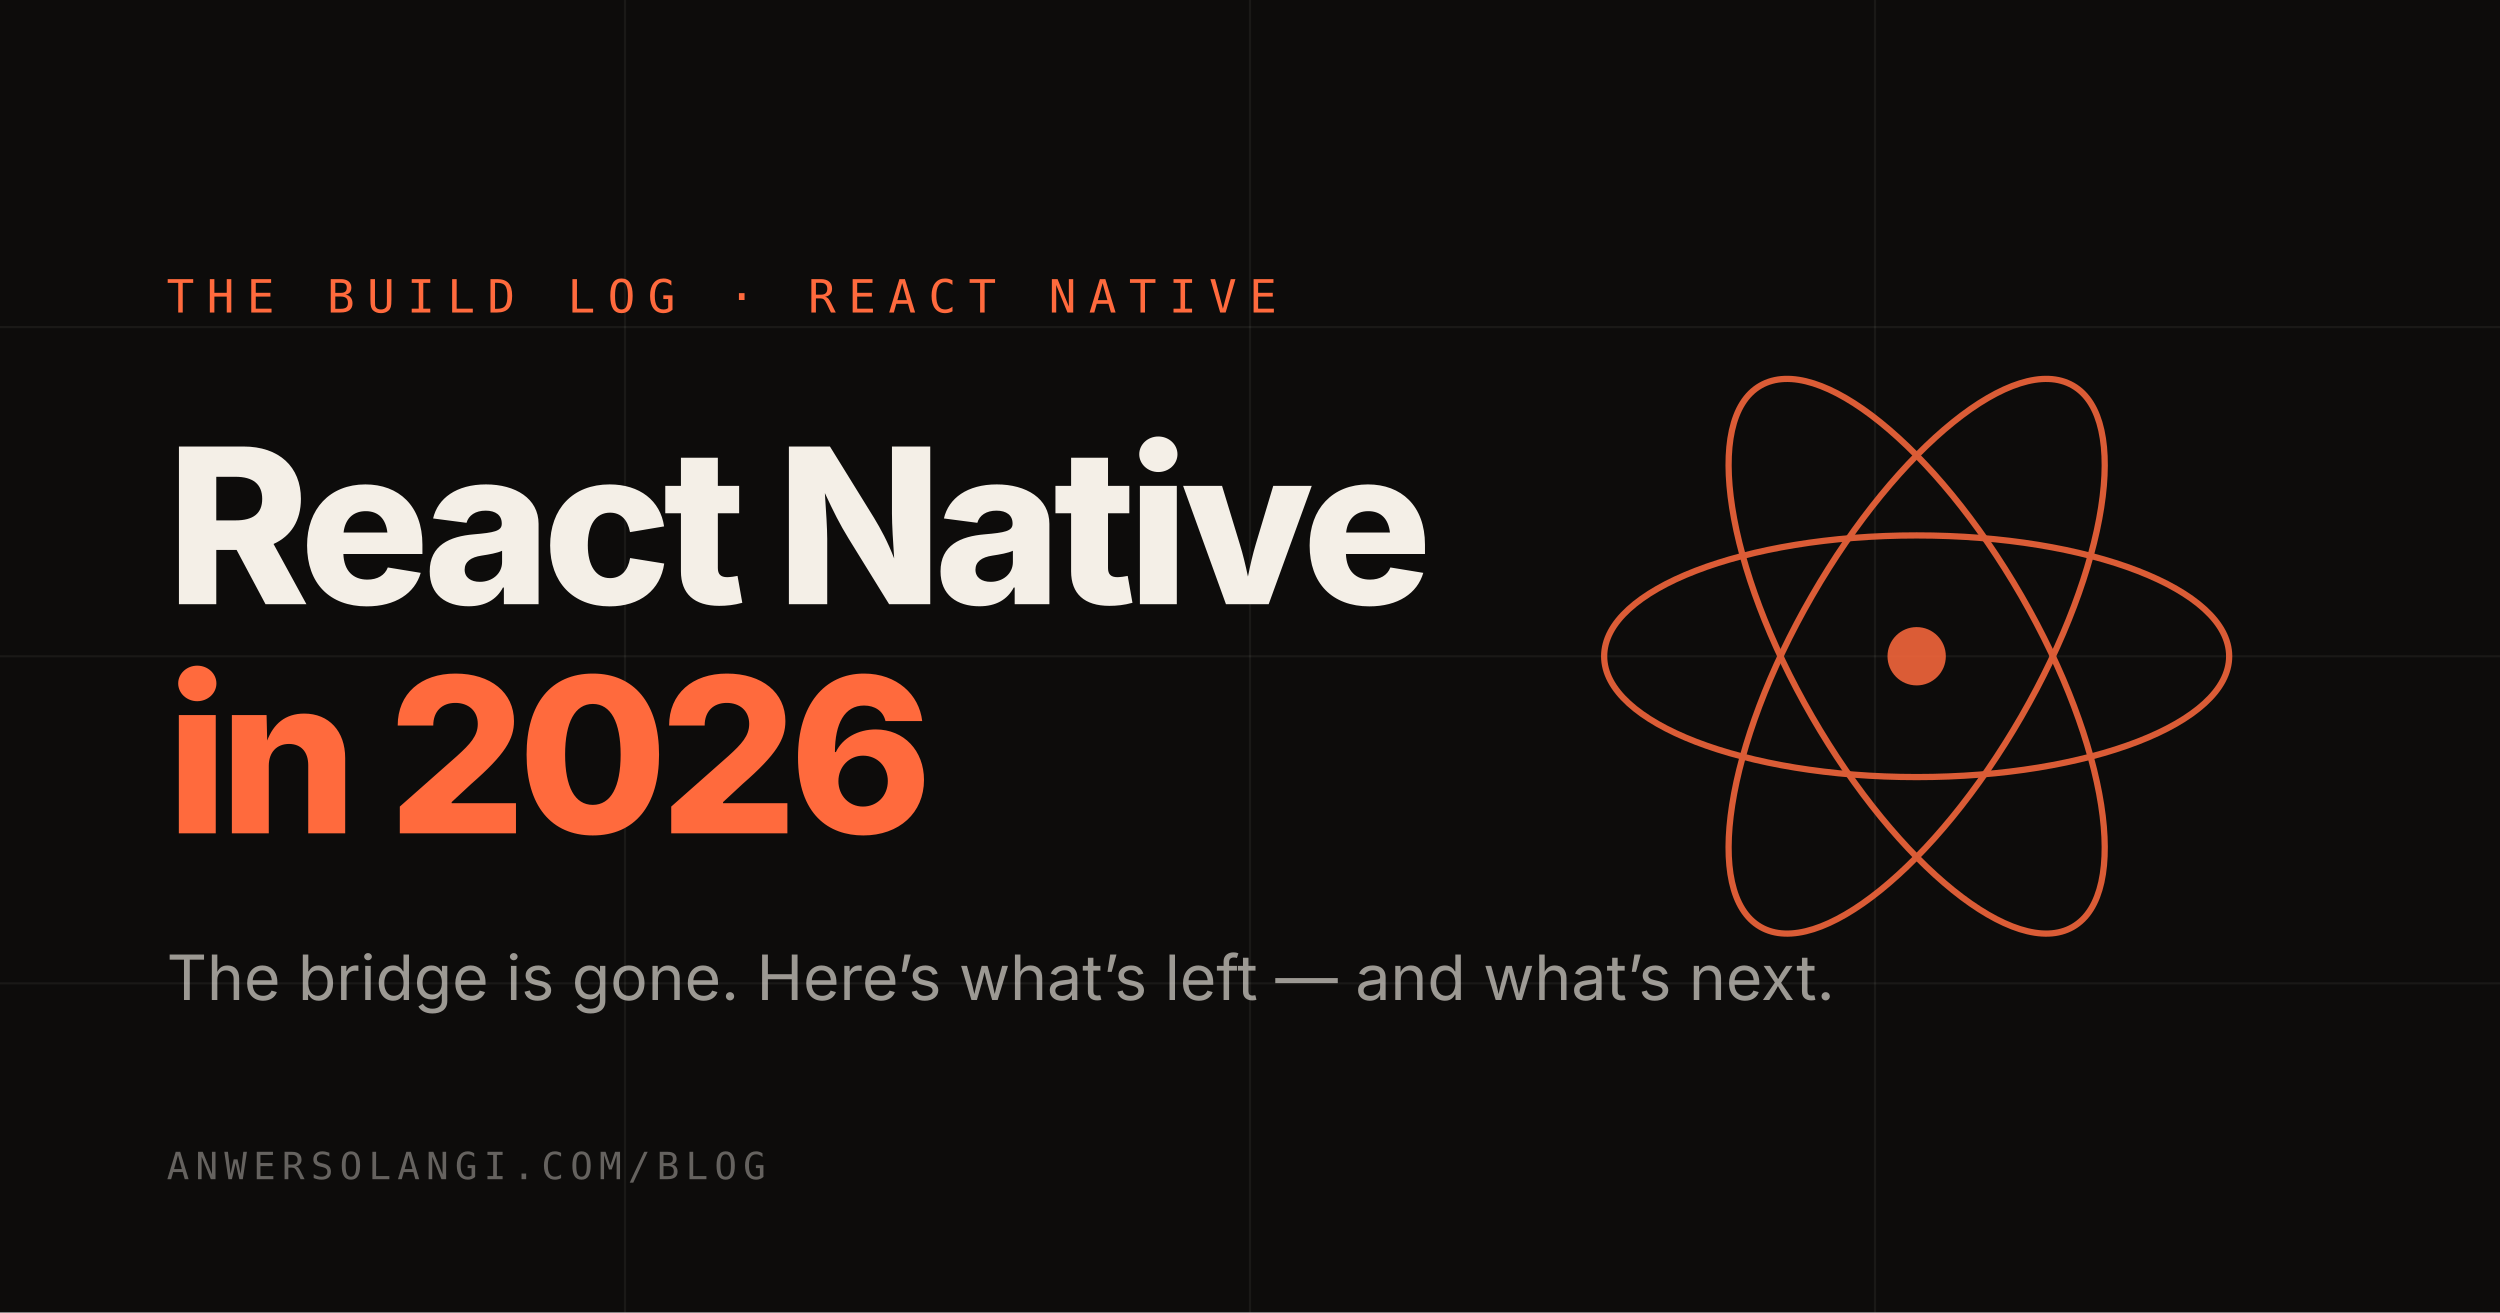
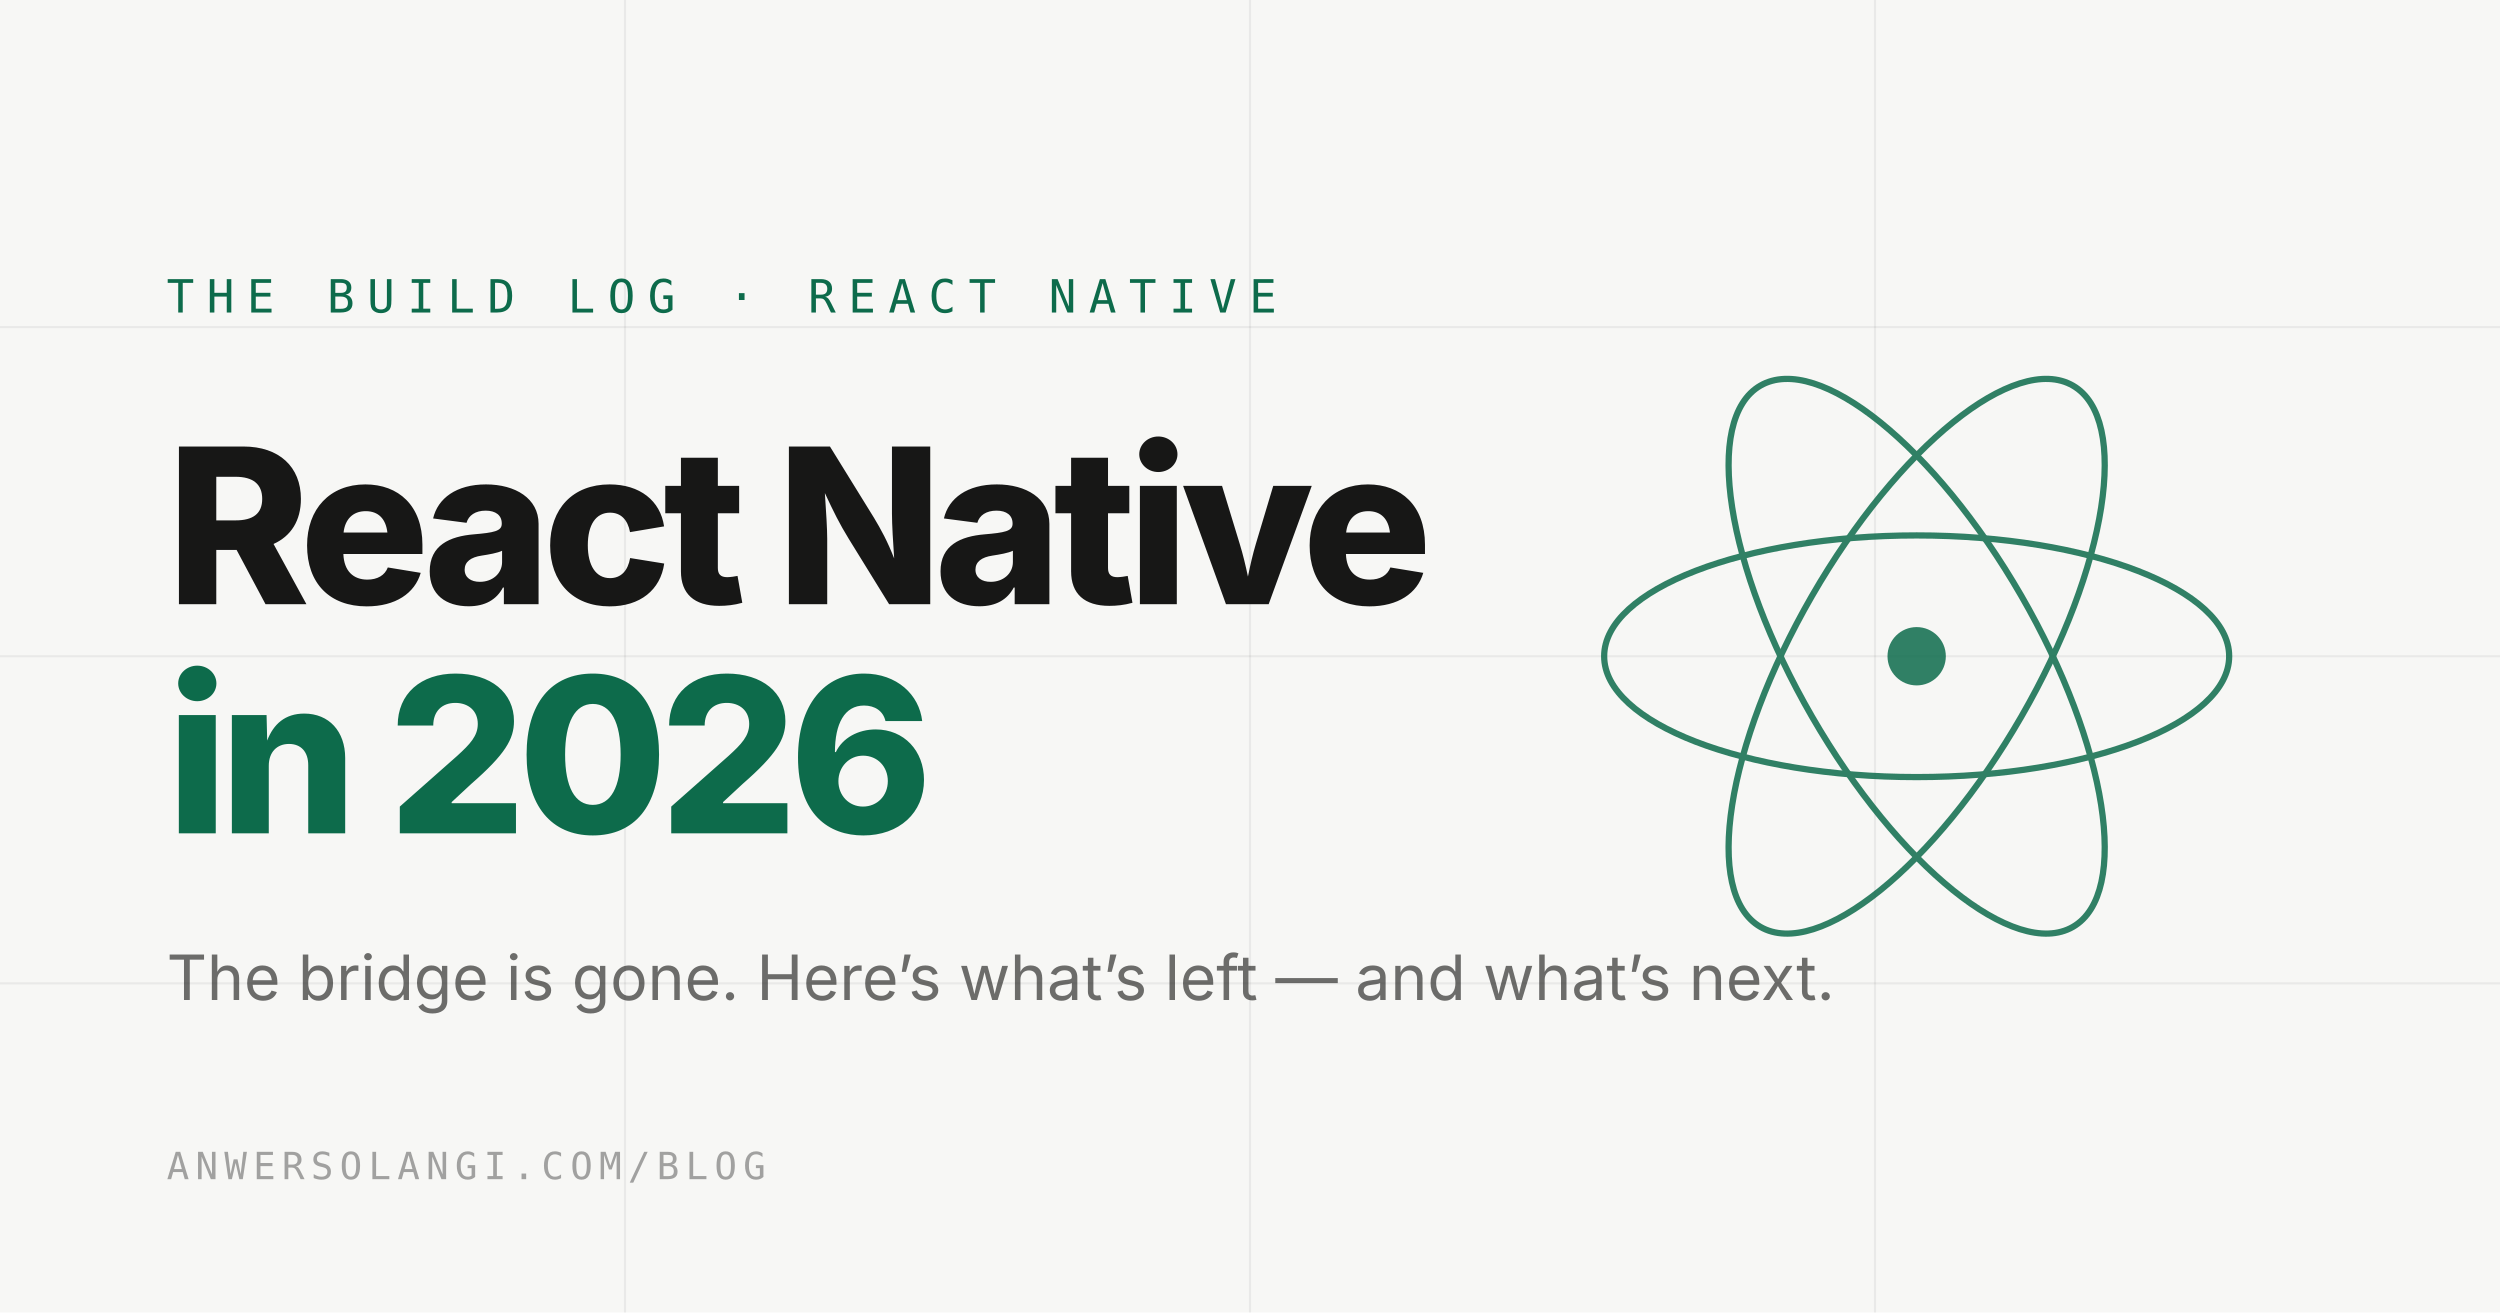
<svg xmlns="http://www.w3.org/2000/svg" width="1200" height="630" viewBox="0 0 1200 630" role="img" aria-label="React Native in 2026">
-   <rect width="1200" height="630" fill="#0d0c0b" />
-   <g stroke="rgba(244,239,231,0.06)" stroke-width="1">
+   <rect width="1200" height="630" fill="#f7f7f5" />
+   <g stroke="rgba(23,23,22,0.06)" stroke-width="1">
    <line x1="0" y1="157" x2="1200" y2="157" />
    <line x1="0" y1="315" x2="1200" y2="315" />
    <line x1="0" y1="472" x2="1200" y2="472" />
    <line x1="300" y1="0" x2="300" y2="630" />
    <line x1="600" y1="0" x2="600" y2="630" />
    <line x1="900" y1="0" x2="900" y2="630" />
  </g>
-   <g transform="translate(920,315)" fill="none" stroke="#ff6a3d" stroke-width="3" opacity="0.85">
+   <g transform="translate(920,315)" fill="none" stroke="#0d6b4b" stroke-width="3" opacity="0.85">
    <ellipse rx="150" ry="58" />
    <ellipse rx="150" ry="58" transform="rotate(60)" />
    <ellipse rx="150" ry="58" transform="rotate(120)" />
-     <circle r="14" fill="#ff6a3d" stroke="none" />
+     <circle r="14" fill="#0d6b4b" stroke="none" />
  </g>
-   <text x="80" y="150" font-family="ui-monospace,Menlo,monospace" font-size="22" letter-spacing="6" fill="#ff6a3d">THE BUILD LOG · REACT NATIVE</text>
-   <text x="80" y="290" font-family="system-ui,-apple-system,'Segoe UI',sans-serif" font-size="104" font-weight="800" letter-spacing="-4" fill="#f4efe7">React Native</text>
-   <text x="80" y="400" font-family="system-ui,-apple-system,'Segoe UI',sans-serif" font-size="104" font-weight="800" letter-spacing="-4" fill="#ff6a3d">in 2026</text>
-   <text x="80" y="480" font-family="system-ui,-apple-system,'Segoe UI',sans-serif" font-size="30" fill="rgba(244,239,231,0.62)">The bridge is gone. Here’s what’s left — and what’s next.</text>
-   <text x="80" y="566" font-family="ui-monospace,Menlo,monospace" font-size="18" letter-spacing="3" fill="rgba(244,239,231,0.38)">ANWERSOLANGI.COM/BLOG</text>
+   <text x="80" y="150" font-family="ui-monospace,Menlo,monospace" font-size="22" letter-spacing="6" fill="#0d6b4b">THE BUILD LOG · REACT NATIVE</text>
+   <text x="80" y="290" font-family="system-ui,-apple-system,'Segoe UI',sans-serif" font-size="104" font-weight="800" letter-spacing="-4" fill="#171716">React Native</text>
+   <text x="80" y="400" font-family="system-ui,-apple-system,'Segoe UI',sans-serif" font-size="104" font-weight="800" letter-spacing="-4" fill="#0d6b4b">in 2026</text>
+   <text x="80" y="480" font-family="system-ui,-apple-system,'Segoe UI',sans-serif" font-size="30" fill="rgba(23,23,22,0.62)">The bridge is gone. Here’s what’s left — and what’s next.</text>
+   <text x="80" y="566" font-family="ui-monospace,Menlo,monospace" font-size="18" letter-spacing="3" fill="rgba(23,23,22,0.38)">ANWERSOLANGI.COM/BLOG</text>
</svg>
